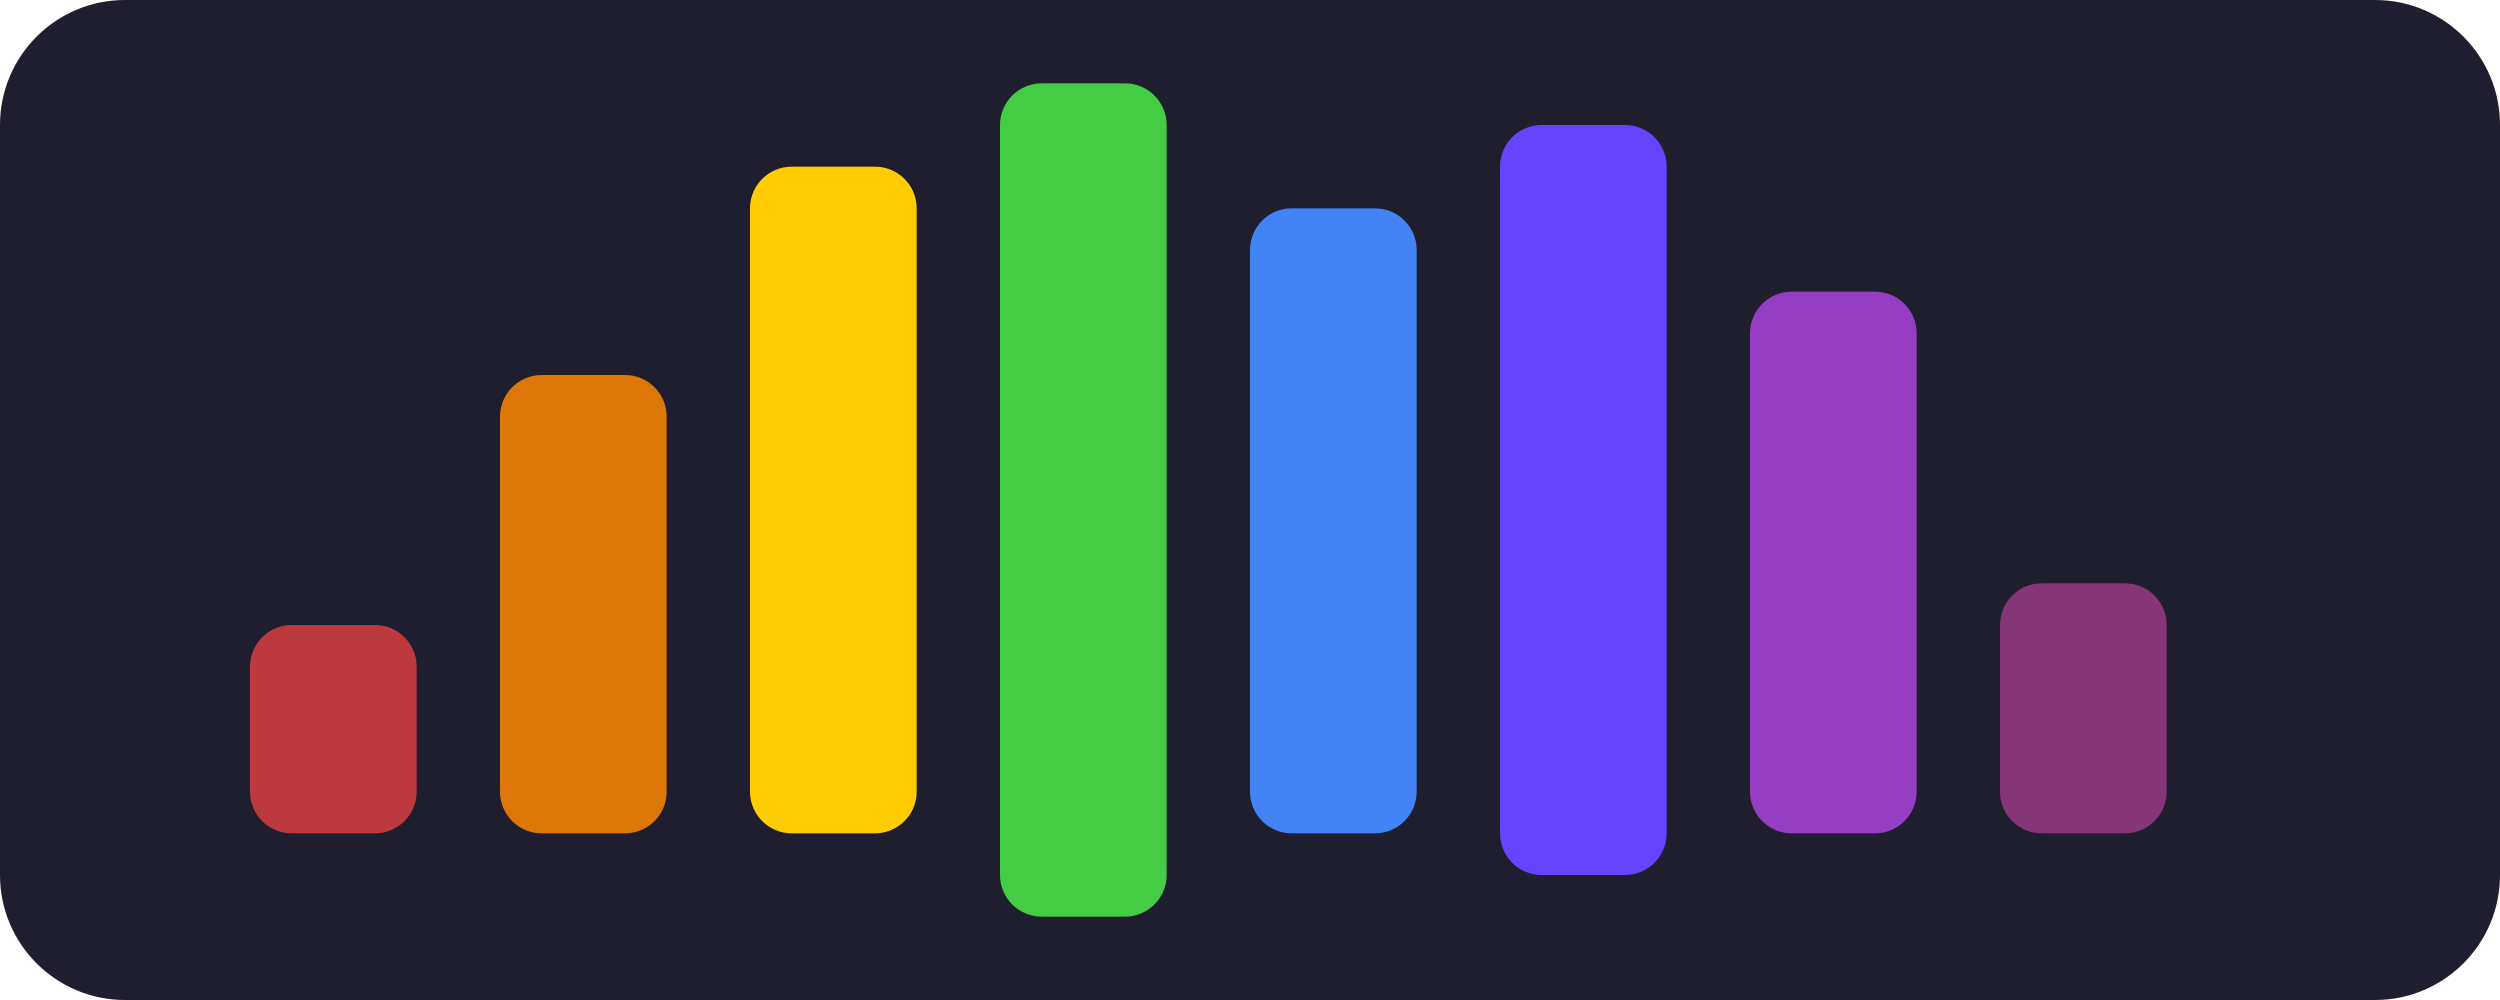
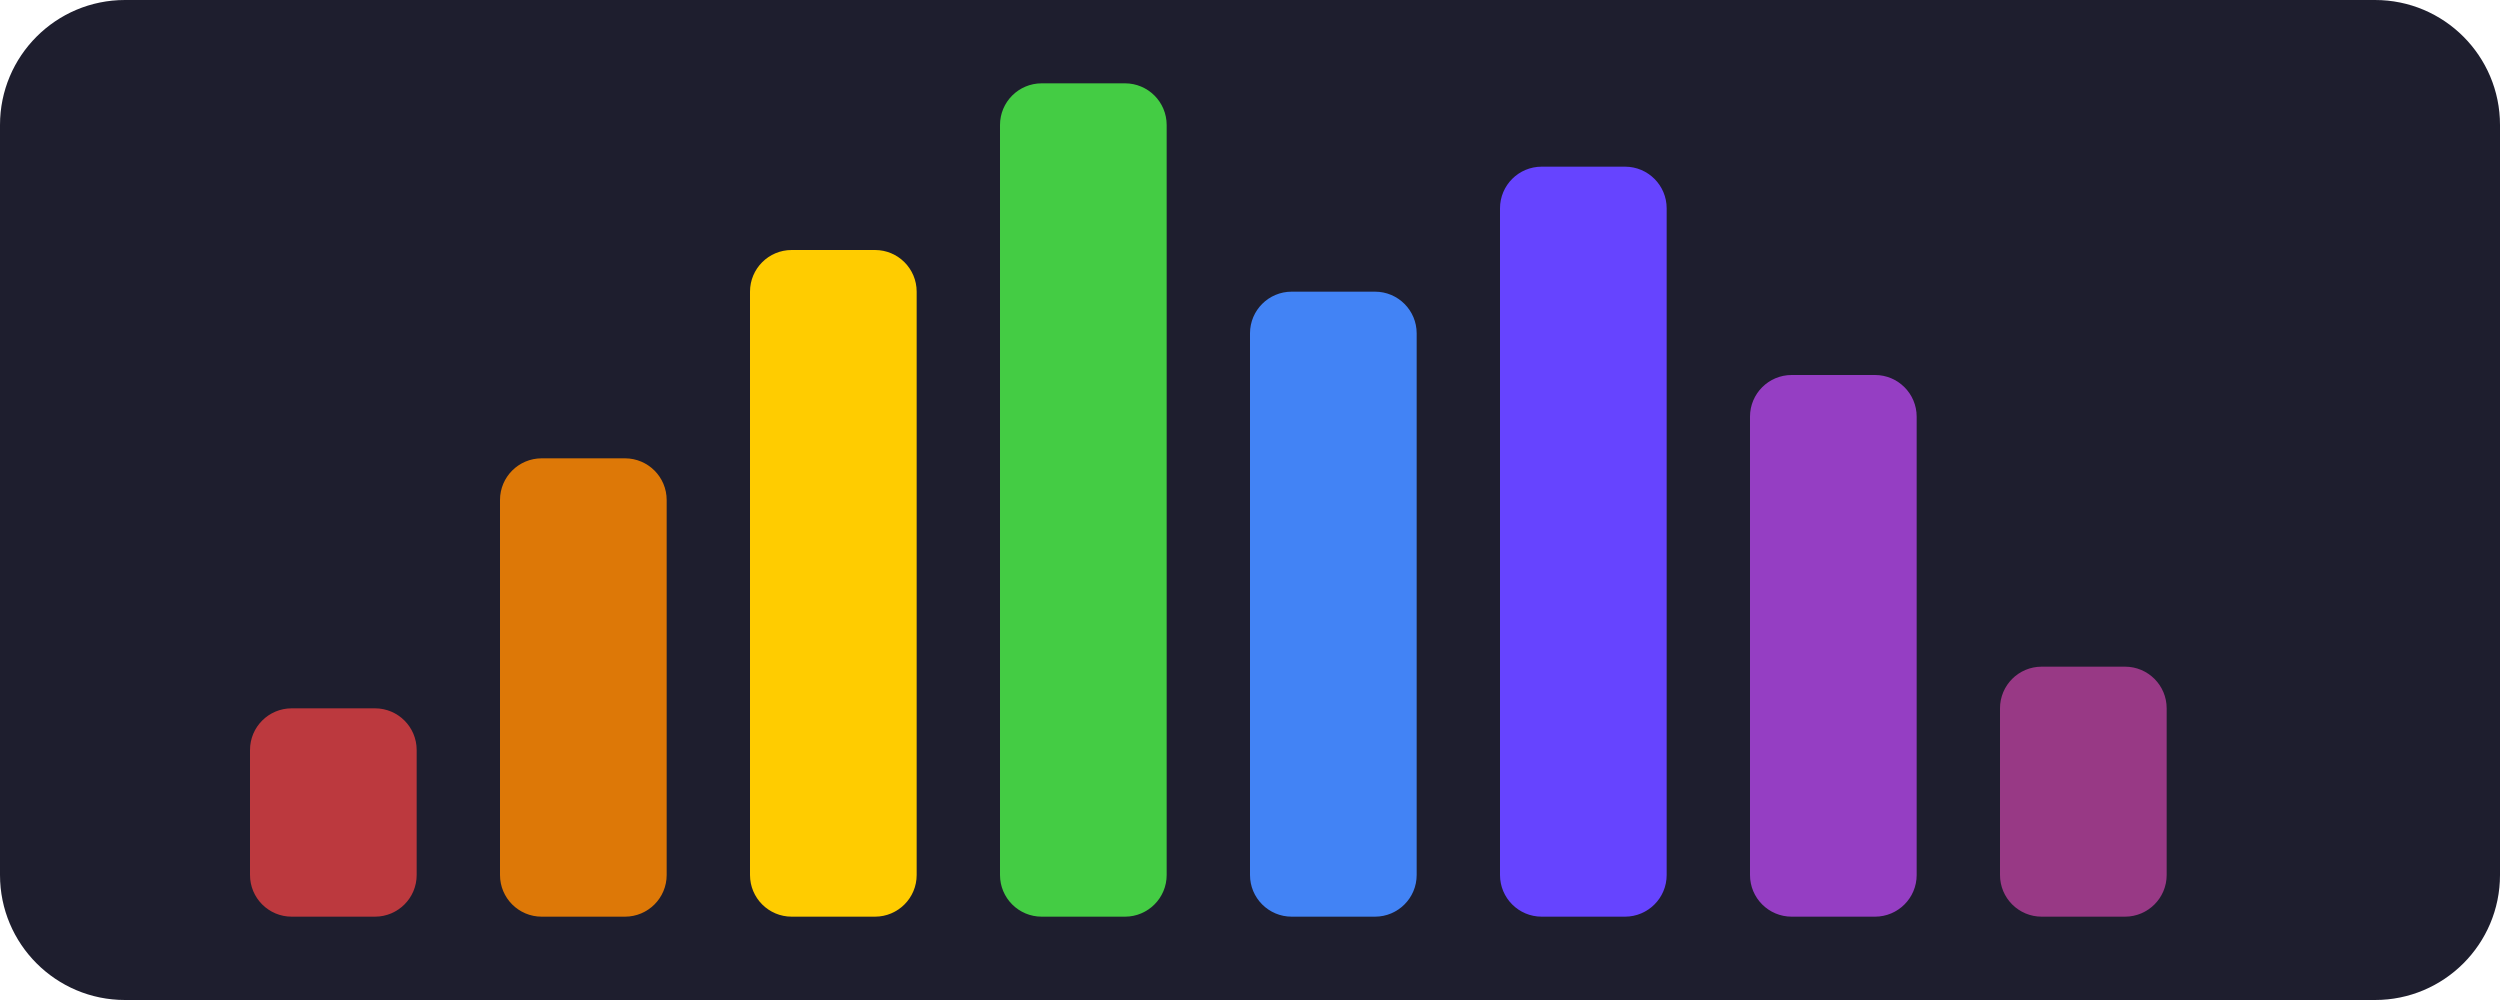
<svg xmlns="http://www.w3.org/2000/svg" width="120" height="48" viewBox="0 0 120 48">
  <rect width="120" height="48" rx="6" fill="#1e1e2e" />
-   <rect x="12" y="30" width="8" height="10" rx="2" fill="#ff4444" opacity="0.7" />
-   <rect x="24" y="18" width="8" height="22" rx="2" fill="#ff8800" opacity="0.85" />
-   <rect x="36" y="8" width="8" height="32" rx="2" fill="#ffcc00" />
+   <rect x="12" y="34" width="8" height="10" rx="2" fill="#ff4444" opacity="0.7" />
+   <rect x="24" y="22" width="8" height="22" rx="2" fill="#ff8800" opacity="0.85" />
+   <rect x="36" y="12" width="8" height="32" rx="2" fill="#ffcc00" />
  <rect x="48" y="4" width="8" height="40" rx="2" fill="#44cc44" />
-   <rect x="60" y="10" width="8" height="30" rx="2" fill="#4488ff" opacity="0.95" />
-   <rect x="72" y="6" width="8" height="36" rx="2" fill="#6644ff" />
-   <rect x="84" y="14" width="8" height="26" rx="2" fill="#aa44dd" opacity="0.85" />
-   <rect x="96" y="28" width="8" height="12" rx="2" fill="#cc44aa" opacity="0.6" />
+   <rect x="60" y="14" width="8" height="30" rx="2" fill="#4488ff" opacity="0.95" />
+   <rect x="72" y="8" width="8" height="36" rx="2" fill="#6644ff" />
+   <rect x="84" y="18" width="8" height="26" rx="2" fill="#aa44dd" opacity="0.85" />
+   <rect x="96" y="32" width="8" height="12" rx="2" fill="#cc44aa" opacity="0.7" />
</svg>
